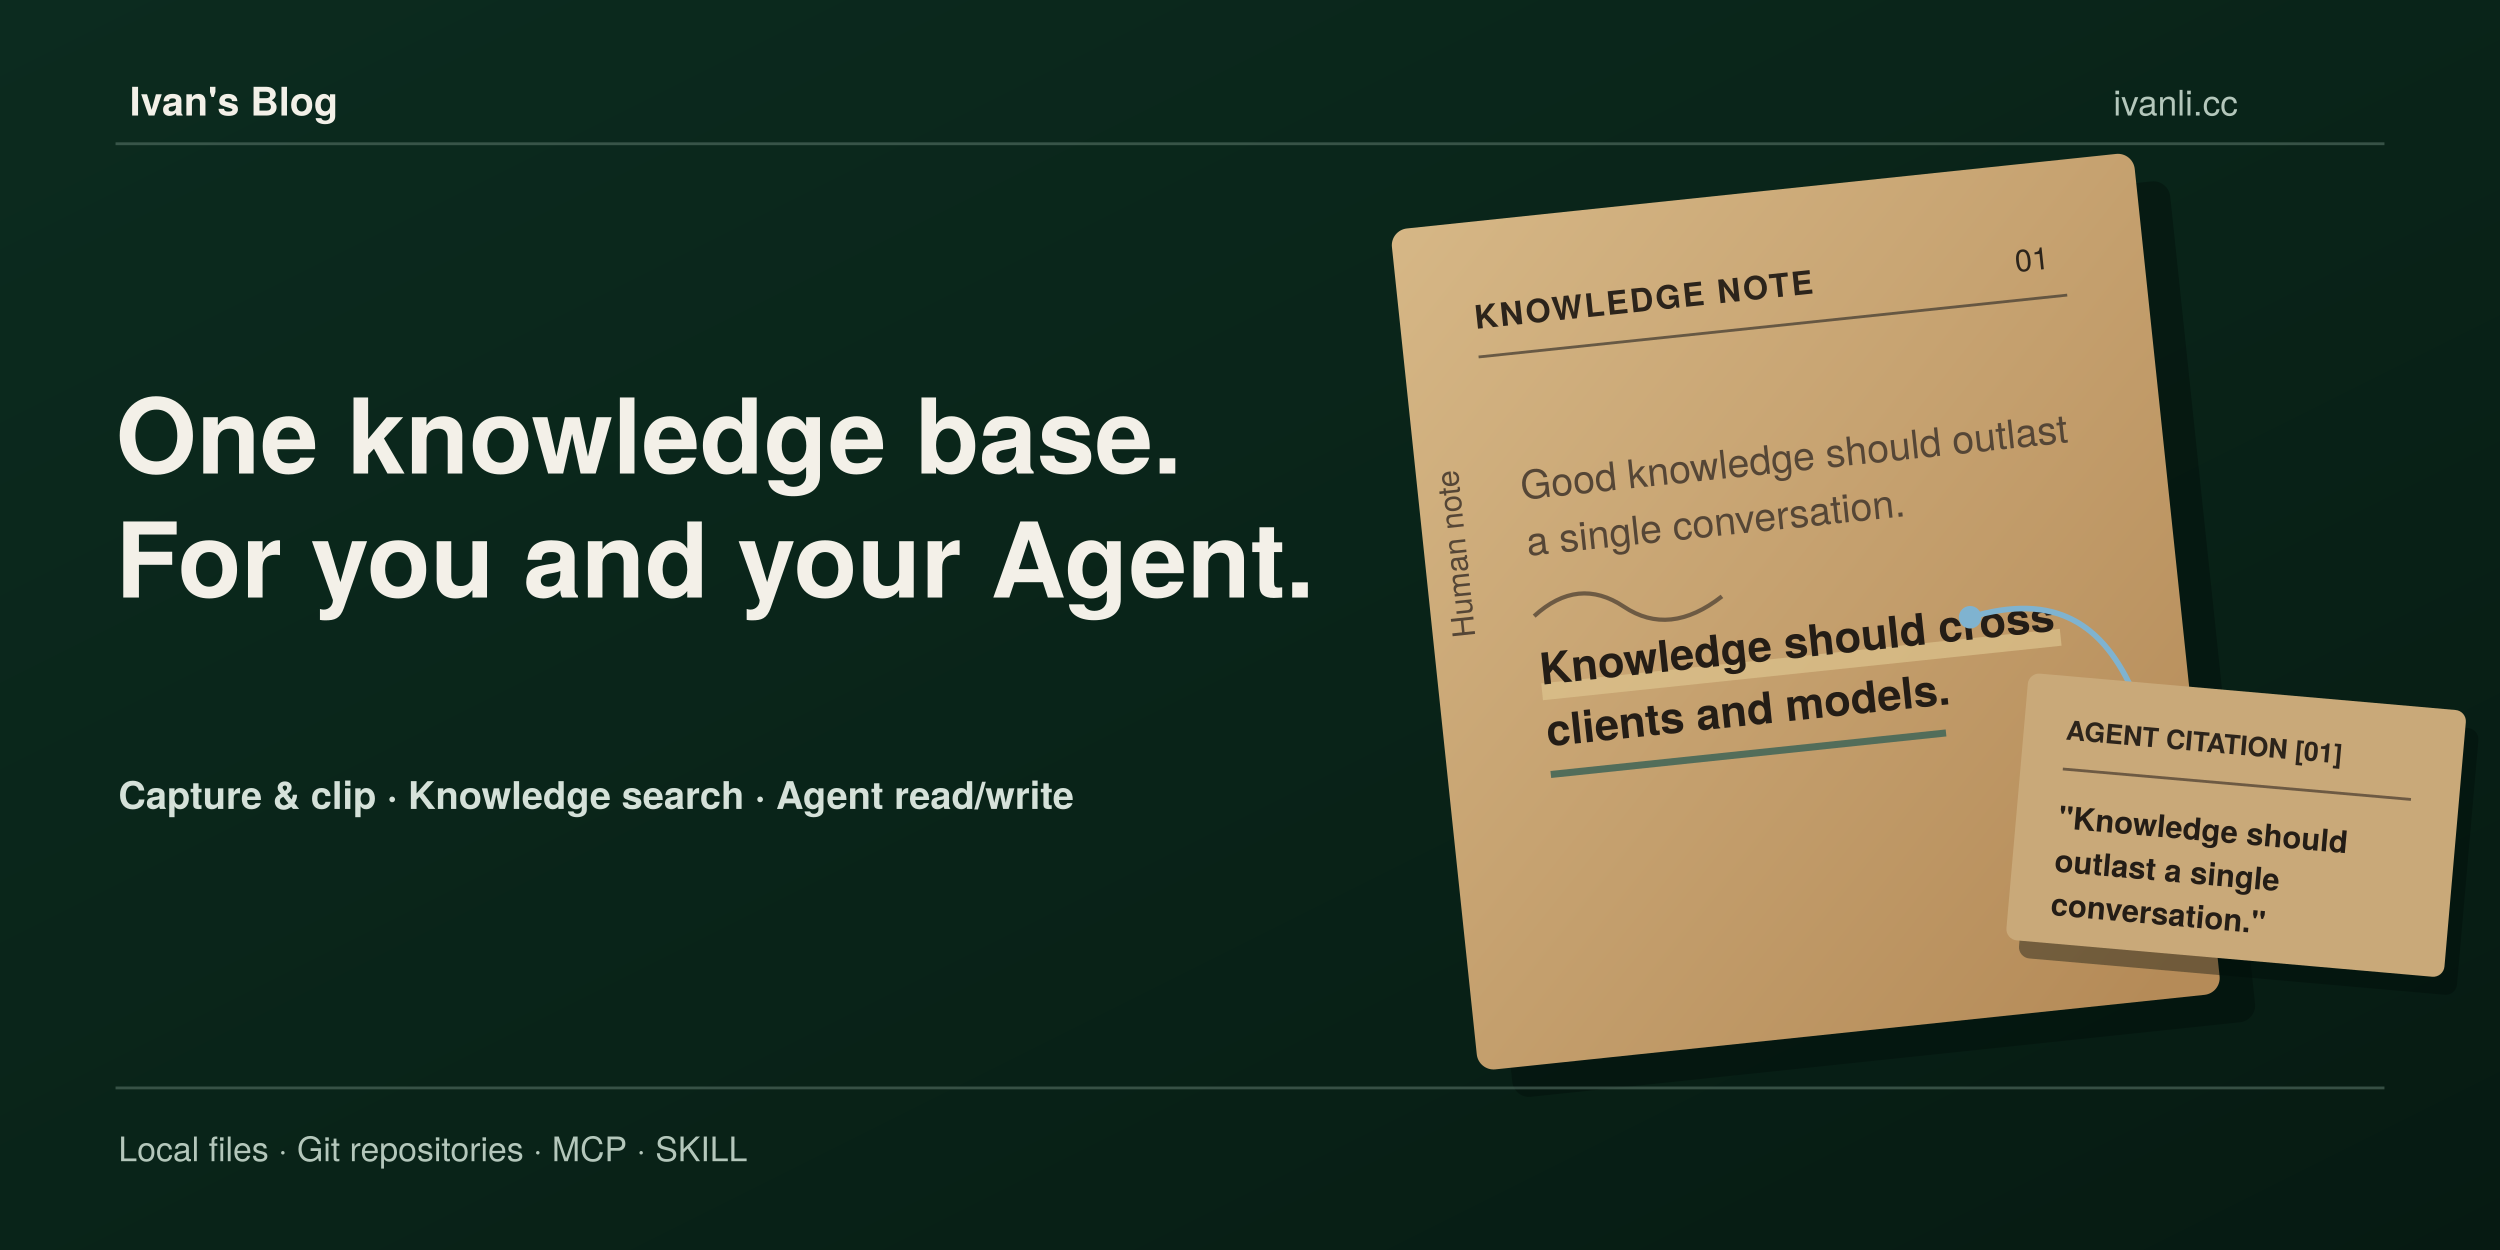
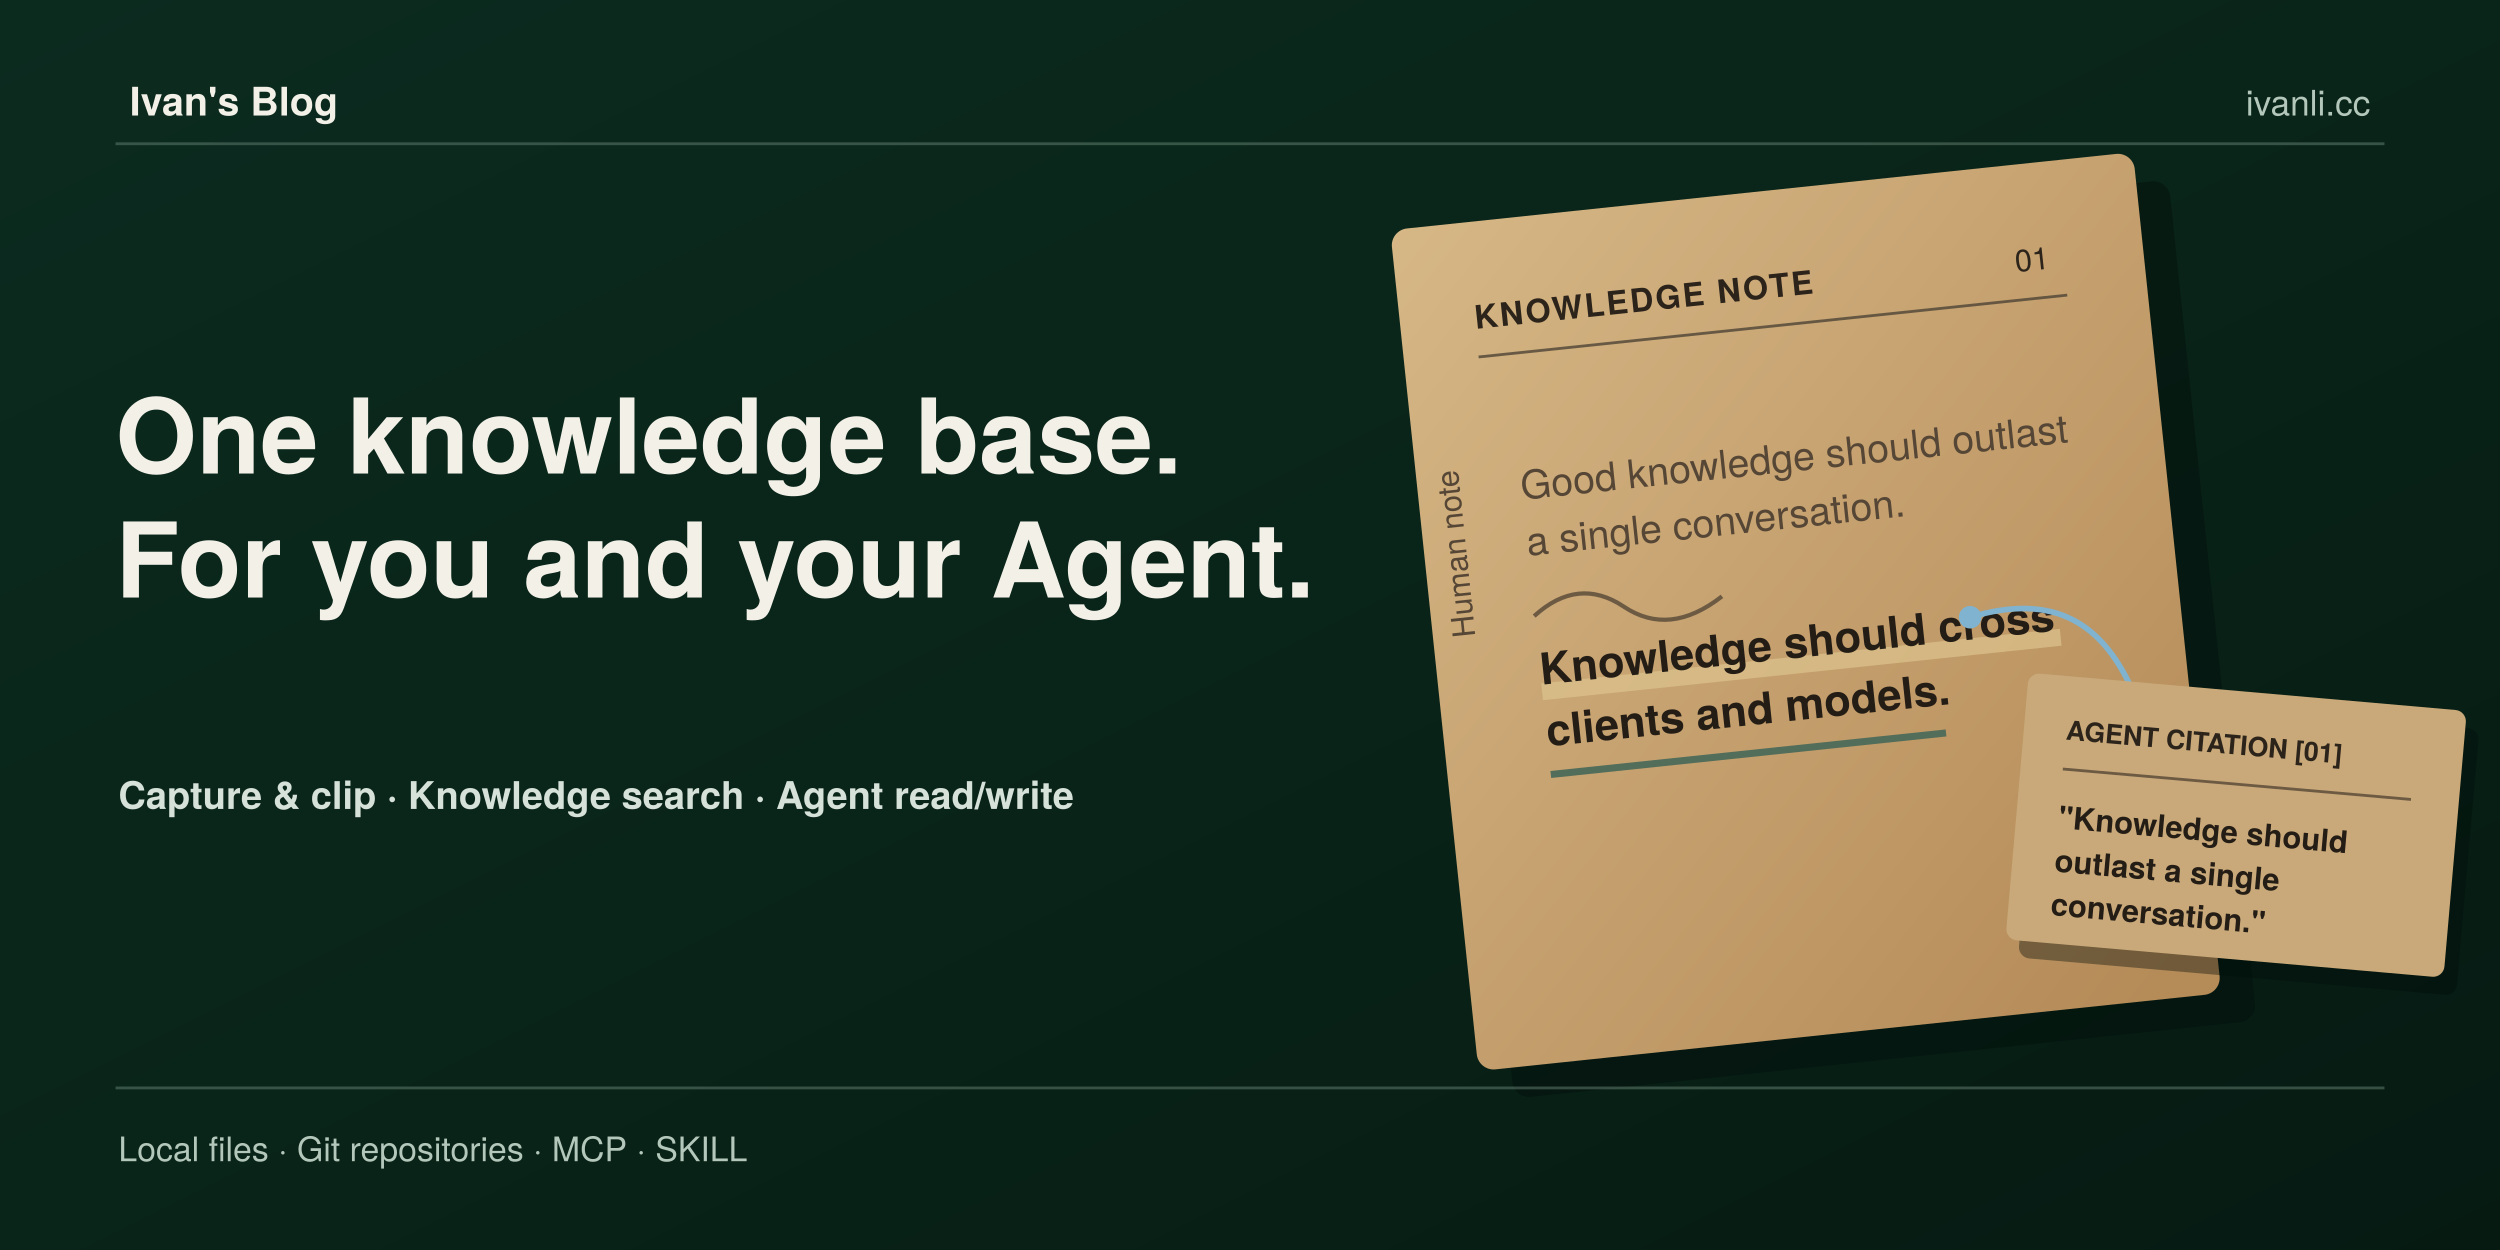
<svg xmlns="http://www.w3.org/2000/svg" viewBox="0 0 1774 887" role="img" aria-labelledby="title description">
  <defs>
    <linearGradient id="background" x1="0" y1="0" x2="1" y2="1">
      <stop offset="0" stop-color="#0c2b1f" />
      <stop offset="0.55" stop-color="#092318" />
      <stop offset="1" stop-color="#061a12" />
    </linearGradient>
    <linearGradient id="paper" x1="0" y1="0" x2="0.9" y2="1">
      <stop offset="0" stop-color="#d6b786" />
      <stop offset="1" stop-color="#b58b58" />
    </linearGradient>
  </defs>
  <rect width="1774" height="887" fill="url(#background)" />
  <path d="M 82 102 H 1692" stroke="#5c796b" stroke-width="2" opacity="0.55" />
  <text x="92" y="82" fill="#f3f0e8" font-family="Avenir Next, Helvetica Neue, sans-serif" font-size="28" font-weight="700">Ivan's Blog</text>
-   <text x="1588" y="82" fill="#b4c7bb" font-family="Avenir Next, Helvetica Neue, sans-serif" font-size="25" text-anchor="end">ivanli.cc</text>
+   <text x="1682" y="82" fill="#b4c7bb" font-family="Avenir Next, Helvetica Neue, sans-serif" font-size="25" text-anchor="end">ivanli.cc</text>
  <text x="82" y="336" fill="#f3f0e8" font-family="Avenir Next, Helvetica Neue, sans-serif" font-size="74" font-weight="700">
    <tspan x="82" dy="0">One knowledge base.</tspan>
    <tspan x="82" dy="88">For you and your Agent.</tspan>
  </text>
  <text x="84" y="574" fill="#d5e1d9" font-family="Avenir Next, Helvetica Neue, sans-serif" font-size="27" font-weight="600">Capture &amp; clip  ·  Knowledge search  ·  Agent read/write</text>
  <g transform="rotate(-6 1300 420)">
    <rect x="1038" y="154" width="530" height="600" rx="12" fill="#000b07" opacity="0.38" />
    <rect x="1015" y="132" width="530" height="600" rx="12" fill="url(#paper)" />
    <path d="M 1068 228 H 1488" stroke="#4d4436" stroke-width="2" opacity="0.8" />
    <text x="1068" y="208" fill="#2c241b" font-family="Avenir Next, Helvetica Neue, sans-serif" font-size="23" font-weight="700" letter-spacing="1.5">KNOWLEDGE NOTE</text>
    <text x="1478" y="208" fill="#2c241b" font-family="Avenir Next, Helvetica Neue, sans-serif" font-size="22" text-anchor="end">01</text>
    <text x="1088" y="332" fill="#554636" font-family="Avenir Next, Helvetica Neue, sans-serif" font-size="28">Good knowledge should outlast</text>
    <text x="1088" y="372" fill="#554636" font-family="Avenir Next, Helvetica Neue, sans-serif" font-size="28">a single conversation.</text>
    <path d="M 1088 415 Q 1122 390 1152 415 T 1222 415" fill="none" stroke="#6d5a43" stroke-width="3" />
    <path d="M 1088 469 H 1458" stroke="#ddc58e" stroke-width="12" opacity="0.68" />
    <text x="1088" y="464" fill="#241d16" font-family="Avenir Next, Helvetica Neue, sans-serif" font-size="31" font-weight="700">Knowledge should cross</text>
    <text x="1088" y="508" fill="#241d16" font-family="Avenir Next, Helvetica Neue, sans-serif" font-size="31" font-weight="700">clients and models.</text>
    <path d="M 1088 528 H 1370" stroke="#526d5a" stroke-width="5" />
    <text x="1045" y="425" fill="#554636" font-family="Avenir Next, Helvetica Neue, sans-serif" font-size="22" transform="rotate(-90 1045 425)">Human note</text>
  </g>
  <path d="M 1398 438 C 1458 420 1493 442 1515 494" fill="none" stroke="#7fb3d0" stroke-width="4" />
  <circle cx="1398" cy="438" r="8" fill="#7fb3d0" />
  <circle cx="1515" cy="494" r="8" fill="#7fb3d0" />
  <g transform="rotate(5 1580 594)">
    <rect x="1440" y="502" width="312" height="190" rx="8" fill="#000b07" opacity="0.38" />
    <rect x="1430" y="490" width="312" height="190" rx="8" fill="#c9a979" />
    <text x="1460" y="535" fill="#2c241b" font-family="Avenir Next, Helvetica Neue, sans-serif" font-size="19" font-weight="700">AGENT CITATION [01]</text>
    <path d="M 1460 556 H 1708" stroke="#6d5a43" stroke-width="2" />
    <text x="1460" y="598" fill="#241d16" font-family="Avenir Next, Helvetica Neue, sans-serif" font-size="22" font-weight="700">"Knowledge should</text>
    <text x="1460" y="629" fill="#241d16" font-family="Avenir Next, Helvetica Neue, sans-serif" font-size="22" font-weight="700">outlast a single</text>
    <text x="1460" y="660" fill="#241d16" font-family="Avenir Next, Helvetica Neue, sans-serif" font-size="22" font-weight="700">conversation."</text>
  </g>
  <path d="M 82 772 H 1692" stroke="#5c796b" stroke-width="2" opacity="0.55" />
  <text x="84" y="824" fill="#b4c7bb" font-family="Avenir Next, Helvetica Neue, sans-serif" font-size="24">Local files  ·  Git repositories  ·  MCP  ·  SKILL</text>
</svg>
